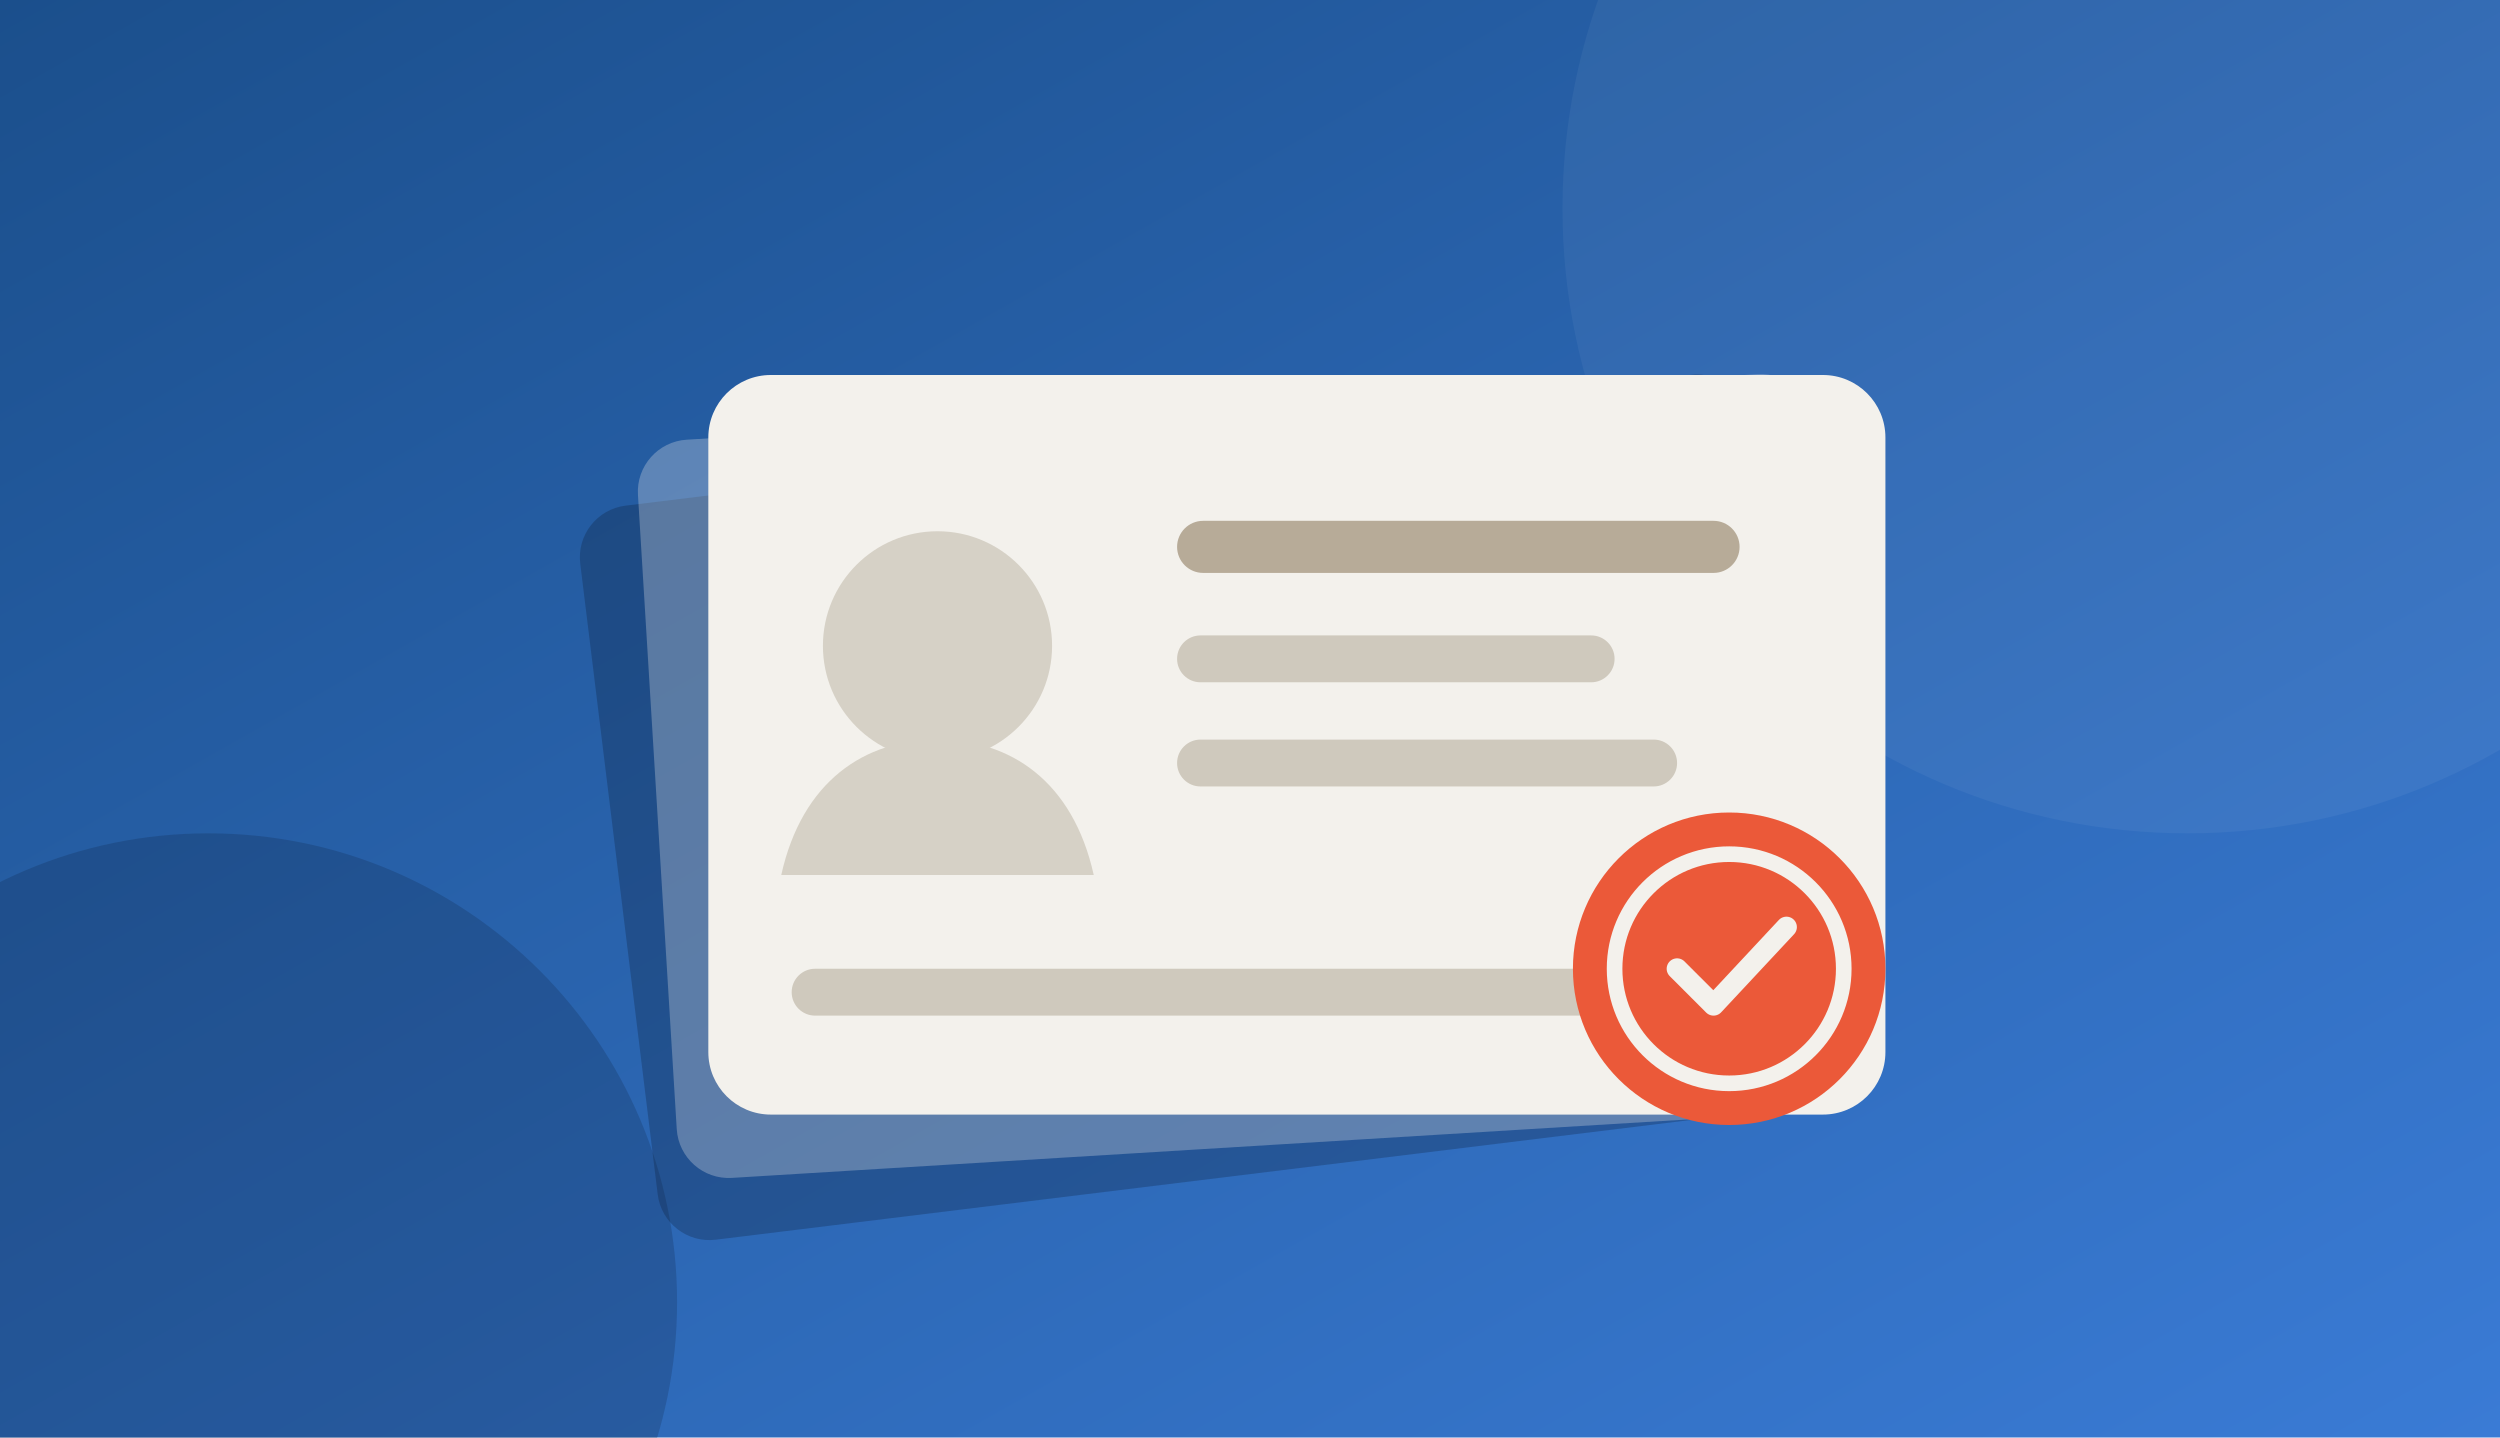
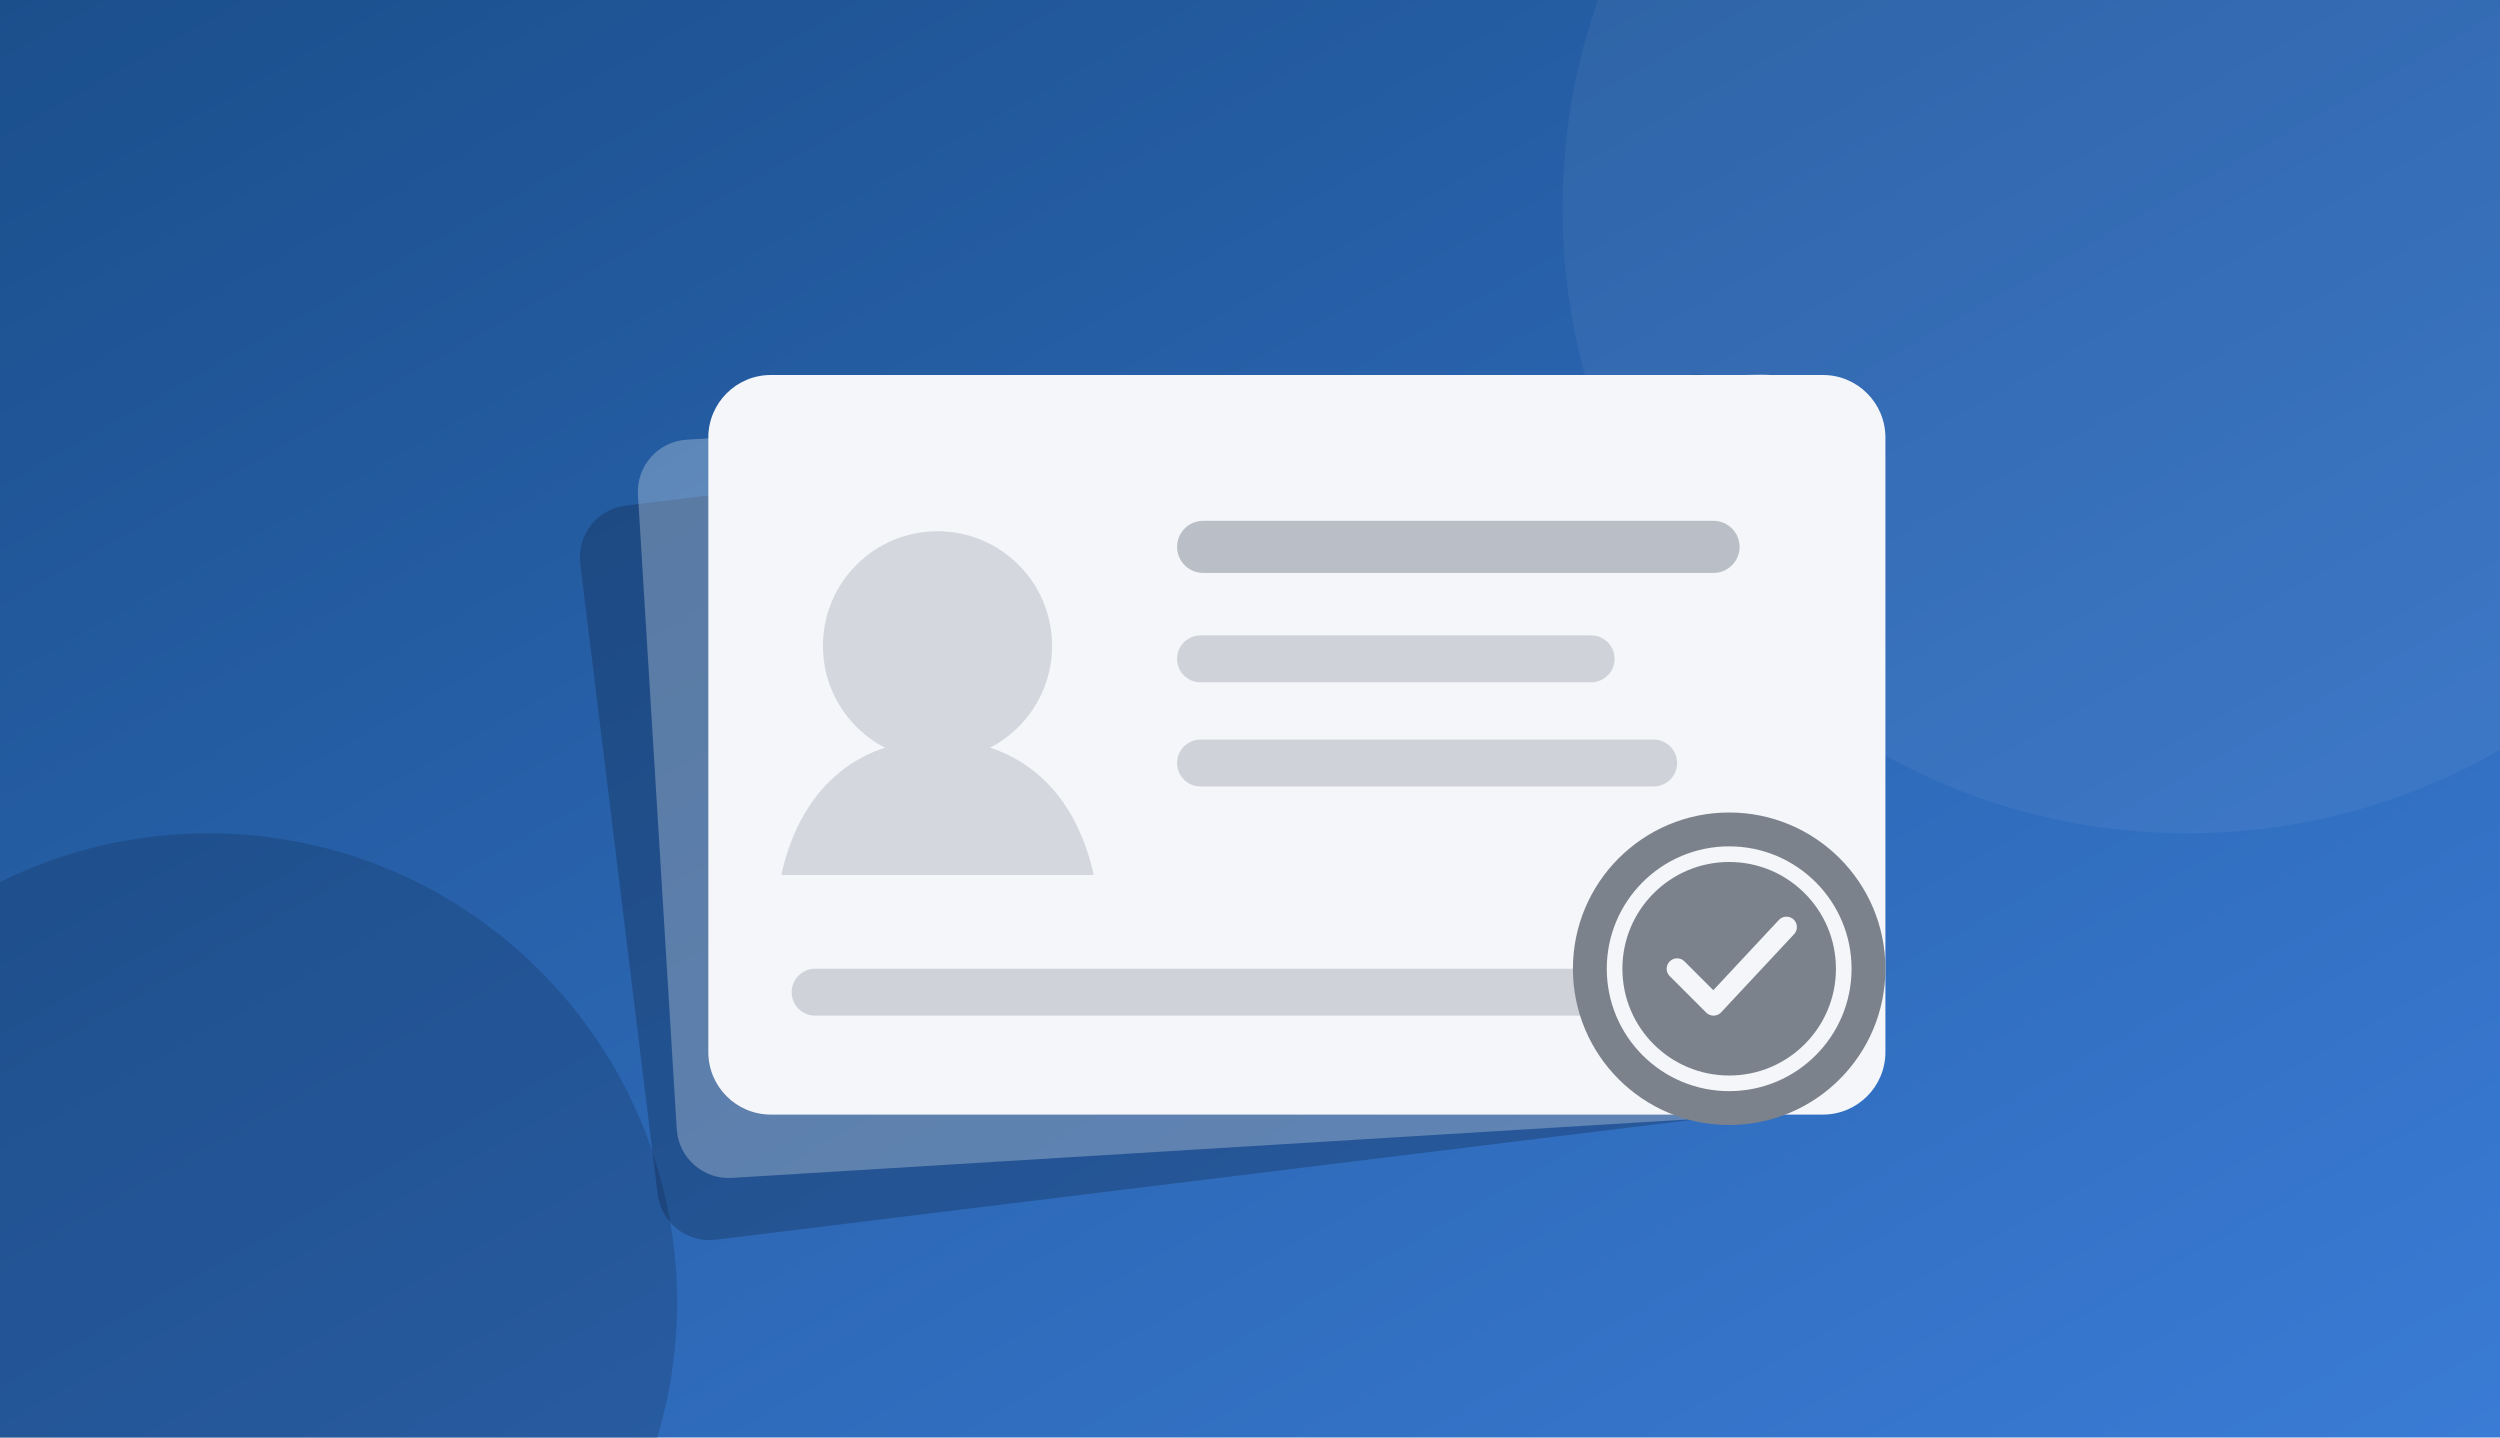
<svg xmlns="http://www.w3.org/2000/svg" viewBox="0 0 480 276" role="img" aria-label="">
  <defs>
    <linearGradient id="g" x1="0" y1="0" x2="1" y2="1">
      <stop offset="0" stop-color="#1B4F8C" />
      <stop offset="1" stop-color="#3A7BD5" />
    </linearGradient>
  </defs>
  <rect width="480" height="276" fill="url(#g)" />
  <circle cx="420" cy="40" r="120" fill="rgba(255,255,255,.05)" />
  <circle cx="40" cy="250" r="90" fill="rgba(8,20,40,.18)" />
  <rect x="118" y="84" width="226" height="142" rx="10" fill="rgba(8,20,40,.25)" transform="rotate(-7 231 155)" />
-   <rect x="126" y="78" width="226" height="142" rx="10" fill="rgba(243,241,236,.28)" transform="rotate(-3.5 239 149)" />
-   <rect x="136" y="72" width="226" height="142" rx="12" fill="#f3f1ec" />
-   <circle cx="180" cy="124" r="22" fill="#d6d1c6" />
-   <path d="M150 168c4-18 16-26 30-26s26 8 30 26z" fill="#d6d1c6" />
-   <rect x="226" y="100" width="108" height="10" rx="5" fill="#b7ab98" />
-   <rect x="226" y="122" width="84" height="9" rx="4.5" fill="#cfc9bd" />
-   <rect x="226" y="142" width="96" height="9" rx="4.5" fill="#cfc9bd" />
-   <rect x="152" y="186" width="182" height="9" rx="4.5" fill="#cfc9bd" />
-   <circle cx="332" cy="186" r="30" fill="#eb5939" />
-   <circle cx="332" cy="186" r="22" fill="none" stroke="#f3f1ec" stroke-width="3" />
-   <path d="M322 186l7 7 14-15" fill="none" stroke="#f3f1ec" stroke-width="4" stroke-linecap="round" stroke-linejoin="round" />
+   <rect x="126" y="78" width="226" height="142" rx="10" fill="rgba(244,246,249,.28)" transform="rotate(-3.5 239 149)" />
+   <rect x="136" y="72" width="226" height="142" rx="12" fill="#f4f6f9" />
+   <circle cx="180" cy="124" r="22" fill="#d4d8de" />
+   <path d="M150 168c4-18 16-26 30-26s26 8 30 26z" fill="#d4d8de" />
+   <rect x="226" y="100" width="108" height="10" rx="5" fill="#babfc7" />
+   <rect x="226" y="122" width="84" height="9" rx="4.5" fill="#cfd2d8" />
+   <rect x="226" y="142" width="96" height="9" rx="4.5" fill="#cfd2d8" />
+   <rect x="152" y="186" width="182" height="9" rx="4.5" fill="#cfd2d8" />
+   <circle cx="332" cy="186" r="30" fill="#7c828c" />
+   <circle cx="332" cy="186" r="22" fill="none" stroke="#f4f6f9" stroke-width="3" />
+   <path d="M322 186l7 7 14-15" fill="none" stroke="#f4f6f9" stroke-width="4" stroke-linecap="round" stroke-linejoin="round" />
</svg>
